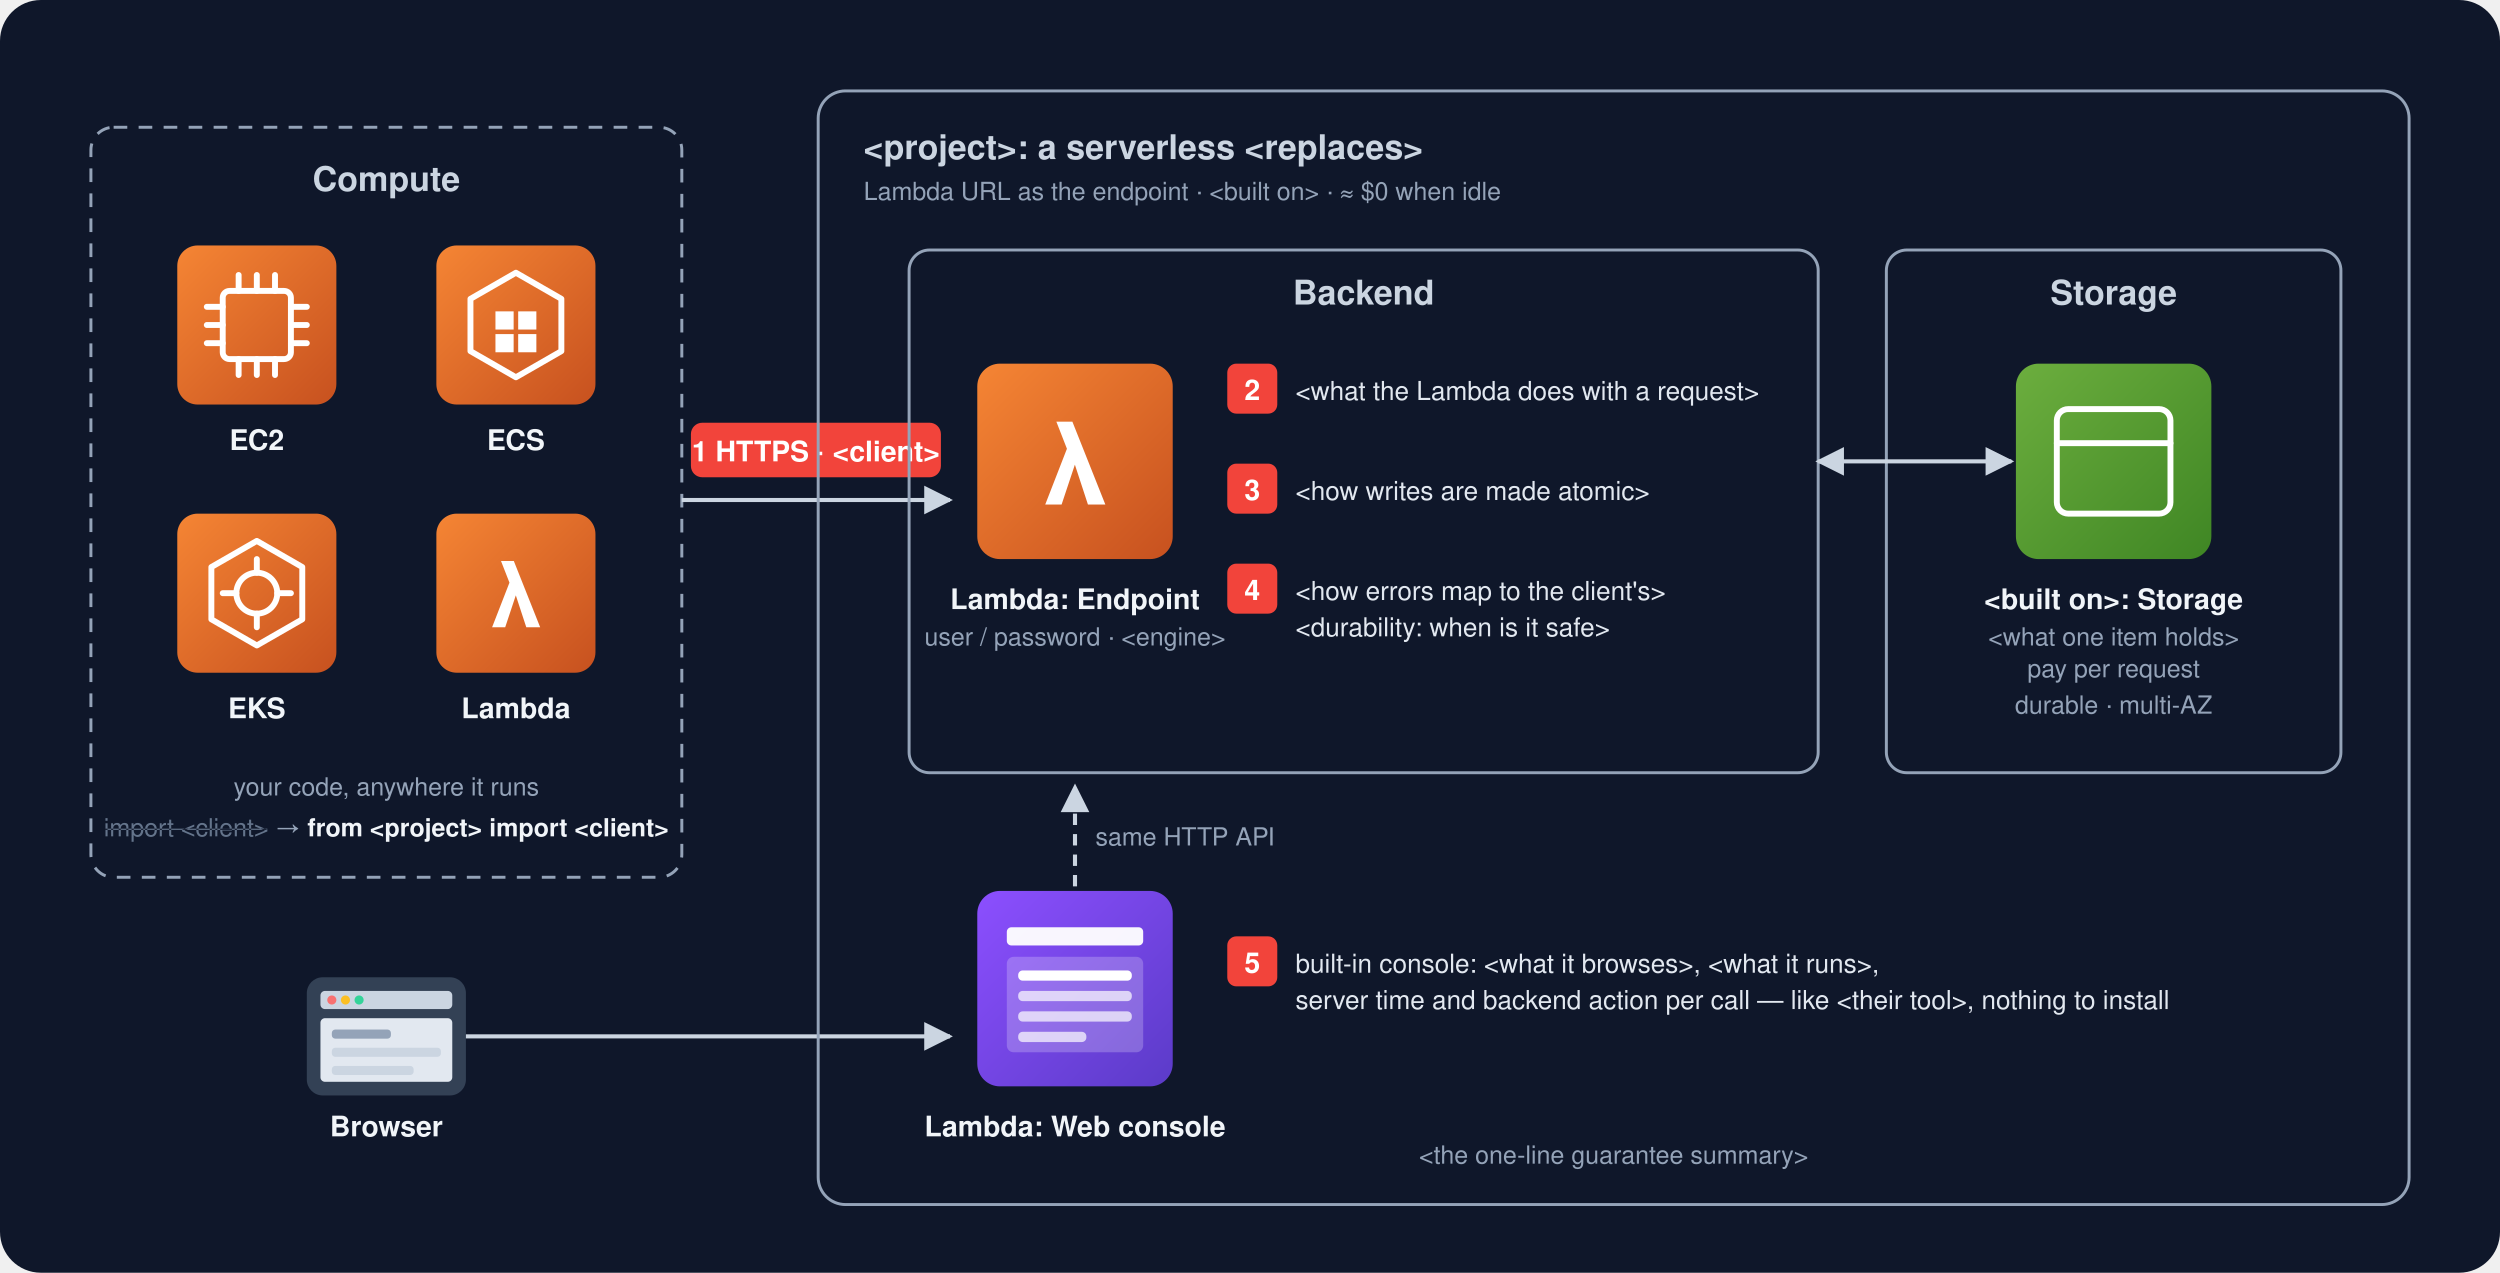
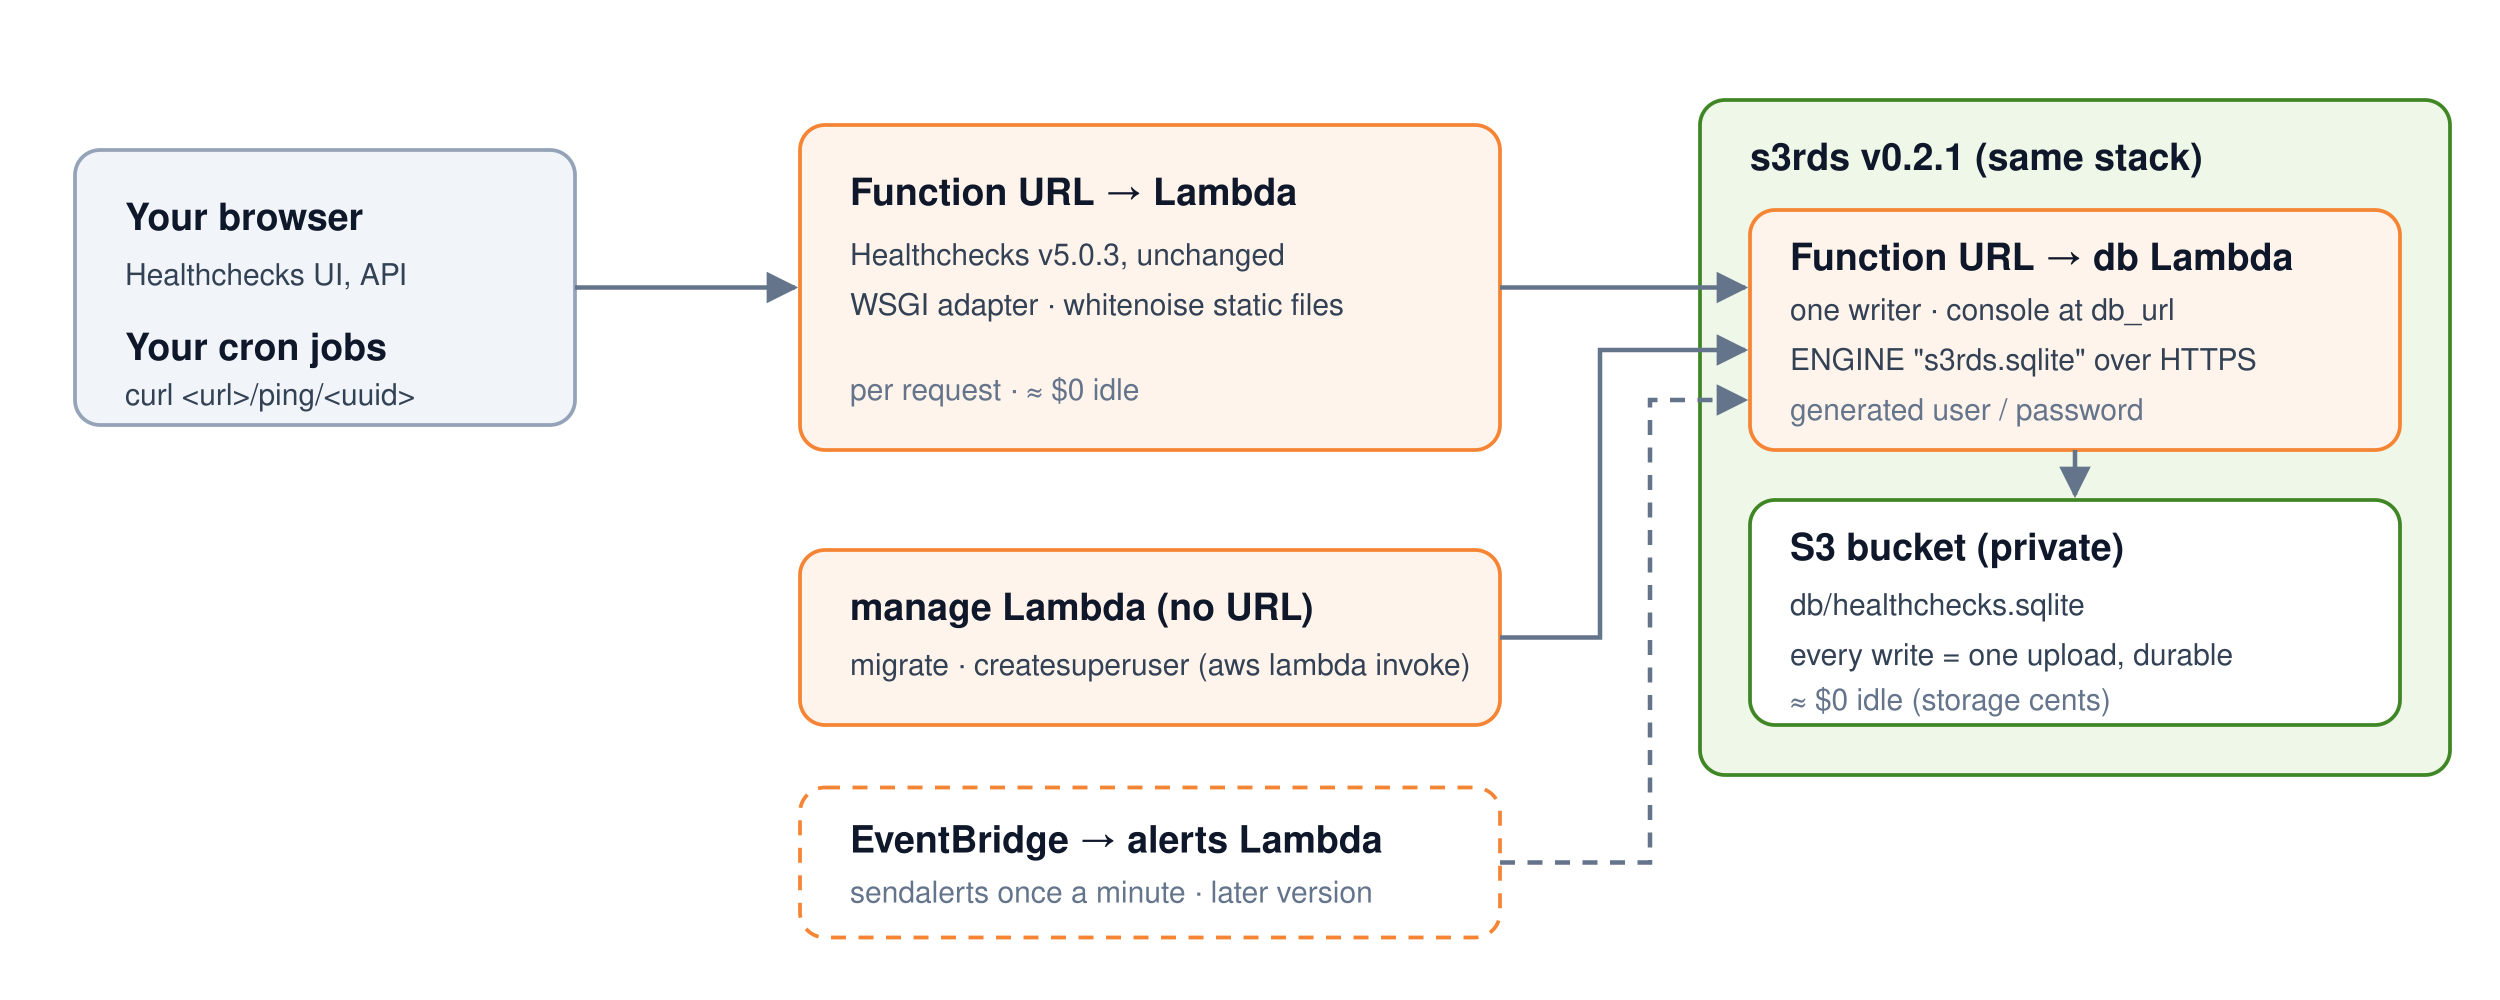
- <svg xmlns="http://www.w3.org/2000/svg" viewBox="0 0 1100 560" width="1100" height="560" font-family="-apple-system, 'Segoe UI', Helvetica, Arial, sans-serif">
+ <svg xmlns="http://www.w3.org/2000/svg" viewBox="0 0 1000 400" width="1000" height="400" font-family="-apple-system, 'Segoe UI', Helvetica, Arial, sans-serif">
  <defs>
-     <linearGradient id="gCompute" x1="0" y1="0" x2="1" y2="1">
-       <stop offset="0" stop-color="#F58534" />
-       <stop offset="1" stop-color="#C7511F" />
-     </linearGradient>
-     <linearGradient id="gStorage" x1="0" y1="0" x2="1" y2="1">
-       <stop offset="0" stop-color="#6CAE3E" />
-       <stop offset="1" stop-color="#3F8624" />
-     </linearGradient>
-     <linearGradient id="gConsole" x1="0" y1="0" x2="1" y2="1">
-       <stop offset="0" stop-color="#8C4FFF" />
-       <stop offset="1" stop-color="#5B3BC8" />
-     </linearGradient>
    <marker id="arrow" viewBox="0 0 10 10" refX="9" refY="5" markerWidth="7" markerHeight="7" orient="auto-start-reverse">
-       <path d="M0,0 L10,5 L0,10 z" fill="#CBD5E1" />
+       <path d="M0,0 L10,5 L0,10 z" fill="#64748B" />
    </marker>
    <style>
-       .group  { fill: none; stroke: #94A3B8; stroke-width: 1.3; }
-       .gtitle { font-size: 15px; font-weight: 600; fill: #CBD5E1; }
-       .label  { font-size: 12.5px; font-weight: 600; fill: #F1F5F9; }
-       .sub    { font-size: 11px; fill: #94A3B8; }
-       .edge   { fill: none; stroke: #CBD5E1; stroke-width: 1.8; }
-       .callout      { fill: #F2443B; }
-       .callout-text { font-size: 12.5px; font-weight: 600; fill: #FFFFFF; }
-       .step   { font-size: 11.5px; fill: #E2E8F0; }
-       .glyph  { fill: none; stroke: #FFFFFF; stroke-width: 2.6; stroke-linejoin: round; stroke-linecap: round; }
+       .box   { stroke-width: 1.5; rx: 10; }
+       .title { font-size: 15px; font-weight: 600; fill: #0F172A; }
+       .sub   { font-size: 12px; fill: #334155; }
+       .note  { font-size: 12px; fill: #64748B; }
+       .edge  { fill: none; stroke: #64748B; stroke-width: 1.8; }
+       .later { stroke-dasharray: 6 5; }
    </style>
  </defs>
-   <rect width="1100" height="560" rx="18" fill="#0F172A" />
-   <rect x="40" y="56" width="260" height="330" rx="10" class="group" stroke-dasharray="6 5" />
-   <text x="170" y="84" text-anchor="middle" class="gtitle">Compute</text>
-   <g transform="translate(78,108)">
-     <rect width="70" height="70" rx="9" fill="url(#gCompute)" />
-     <rect x="20" y="20" width="30" height="30" rx="3" class="glyph" />
-     <path d="M27 20v-7 M35 20v-7 M43 20v-7 M27 50v7 M35 50v7 M43 50v7 M20 27h-7 M20 35h-7 M20 43h-7 M50 27h7 M50 35h7 M50 43h7" class="glyph" stroke-width="2" />
-     <text x="35" y="90" text-anchor="middle" class="label">EC2</text>
-   </g>
-   <g transform="translate(192,108)">
-     <rect width="70" height="70" rx="9" fill="url(#gCompute)" />
-     <path d="M35 12 L55 23.5 V46.5 L35 58 L15 46.5 V23.5 Z" class="glyph" />
-     <rect x="26" y="29" width="8" height="8" fill="#FFFFFF" />
-     <rect x="36" y="29" width="8" height="8" fill="#FFFFFF" />
-     <rect x="26" y="39" width="8" height="8" fill="#FFFFFF" />
-     <rect x="36" y="39" width="8" height="8" fill="#FFFFFF" />
-     <text x="35" y="90" text-anchor="middle" class="label">ECS</text>
-   </g>
-   <g transform="translate(78,226)">
-     <rect width="70" height="70" rx="9" fill="url(#gCompute)" />
-     <path d="M35 12 L55 23.5 V46.5 L35 58 L15 46.5 V23.5 Z" class="glyph" />
-     <circle cx="35" cy="35" r="9" class="glyph" />
-     <path d="M35 26v-6 M35 44v6 M26 35h-6 M44 35h6" class="glyph" stroke-width="2" />
-     <text x="35" y="90" text-anchor="middle" class="label">EKS</text>
-   </g>
-   <g transform="translate(192,226)">
-     <rect width="70" height="70" rx="9" fill="url(#gCompute)" />
-     <text x="35" y="50" text-anchor="middle" font-size="40" font-weight="700" fill="#FFFFFF">λ</text>
-     <text x="35" y="90" text-anchor="middle" class="label">Lambda</text>
-   </g>
-   <text x="170" y="350" text-anchor="middle" class="sub">your code, anywhere it runs</text>
-   <text x="170" y="368" text-anchor="middle" class="sub">
-     <tspan text-decoration="line-through" fill="#64748B">import &lt;client&gt;</tspan>  →  <tspan fill="#F1F5F9" font-weight="600">from &lt;project&gt; import &lt;client&gt;</tspan>
-   </text>
-   <path d="M300 220 L 418 220" class="edge" marker-end="url(#arrow)" />
-   <rect x="304" y="186" width="110" height="24" rx="5" class="callout" />
-   <text x="359" y="203" text-anchor="middle" class="callout-text">1  HTTPS · &lt;client&gt;</text>
-   <g transform="translate(135,430)">
-     <rect width="70" height="52" rx="7" fill="#334155" />
-     <rect x="6" y="6" width="58" height="8" rx="2" fill="#CBD5E1" />
-     <circle cx="11" cy="10" r="2" fill="#F87171" />
-     <circle cx="17" cy="10" r="2" fill="#FBBF24" />
-     <circle cx="23" cy="10" r="2" fill="#34D399" />
-     <rect x="6" y="18" width="58" height="28" rx="2" fill="#E2E8F0" />
-     <rect x="11" y="23" width="26" height="4" rx="1.5" fill="#94A3B8" />
-     <rect x="11" y="31" width="48" height="4" rx="1.5" fill="#CBD5E1" />
-     <rect x="11" y="39" width="36" height="4" rx="1.5" fill="#CBD5E1" />
-     <text x="35" y="70" text-anchor="middle" class="label">Browser</text>
-   </g>
-   <path d="M205 456 L 418 456" class="edge" marker-end="url(#arrow)" />
-   <rect x="360" y="40" width="700" height="490" rx="12" class="group" stroke="#CBD5E1" stroke-width="1.6" />
-   <text x="380" y="70" class="gtitle" font-size="18" fill="#F8FAFC">&lt;project&gt;: a serverless &lt;replaces&gt;</text>
-   <text x="380" y="88" class="sub">Lambda URL as the endpoint · &lt;built on&gt; · ≈ $0 when idle</text>
-   <rect x="400" y="110" width="400" height="230" rx="9" class="group" />
-   <text x="600" y="134" text-anchor="middle" class="gtitle" font-size="13">Backend</text>
-   <g transform="translate(430,160)">
-     <rect width="86" height="86" rx="10" fill="url(#gCompute)" />
-     <text x="43" y="62" text-anchor="middle" font-size="50" font-weight="700" fill="#FFFFFF">λ</text>
-     <text x="43" y="108" text-anchor="middle" class="label">Lambda: Endpoint</text>
-     <text x="43" y="124" text-anchor="middle" class="sub">user / password · &lt;engine&gt;</text>
-   </g>
-   <g transform="translate(540,160)">
-     <rect width="22" height="22" rx="4" class="callout" />
-     <text x="11" y="16" text-anchor="middle" class="callout-text">2</text>
-     <text x="30" y="16" class="step">&lt;what the Lambda does with a request&gt;</text>
-     <rect y="44" width="22" height="22" rx="4" class="callout" />
-     <text x="11" y="60" text-anchor="middle" class="callout-text">3</text>
-     <text x="30" y="60" class="step">&lt;how writes are made atomic&gt;</text>
-     <rect y="88" width="22" height="22" rx="4" class="callout" />
-     <text x="11" y="104" text-anchor="middle" class="callout-text">4</text>
-     <text x="30" y="104" class="step">&lt;how errors map to the client's&gt;</text>
-     <text x="30" y="120" class="step">&lt;durability: when is it safe&gt;</text>
-   </g>
-   <rect x="830" y="110" width="200" height="230" rx="9" class="group" />
-   <text x="930" y="134" text-anchor="middle" class="gtitle" font-size="13">Storage</text>
-   <g transform="translate(887,160)">
-     <rect width="86" height="86" rx="10" fill="url(#gStorage)" />
-     <rect x="18" y="20" width="50" height="46" rx="5" class="glyph" stroke-width="3" />
-     <path d="M18 35 h50" class="glyph" stroke-width="2.4" />
-     <text x="43" y="108" text-anchor="middle" class="label">&lt;built on&gt;: Storage</text>
-     <text x="43" y="124" text-anchor="middle" class="sub">&lt;what one item holds&gt;</text>
-     <text x="43" y="138" text-anchor="middle" class="sub">pay per request</text>
-     <text x="43" y="154" text-anchor="middle" class="sub">durable · multi-AZ</text>
-   </g>
-   <path d="M800 203 L 885 203" class="edge" marker-end="url(#arrow)" marker-start="url(#arrow)" />
-   <g transform="translate(430,392)">
-     <rect width="86" height="86" rx="10" fill="url(#gConsole)" />
-     <rect x="13" y="16" width="60" height="8" rx="2" fill="#FFFFFF" opacity="0.95" />
-     <rect x="13" y="29" width="60" height="42" rx="3" fill="#FFFFFF" opacity="0.22" />
-     <rect x="18" y="35" width="50" height="4.5" rx="2" fill="#FFFFFF" />
-     <rect x="18" y="44" width="50" height="4.5" rx="2" fill="#FFFFFF" opacity="0.7" />
-     <rect x="18" y="53" width="50" height="4.5" rx="2" fill="#FFFFFF" opacity="0.7" />
-     <rect x="18" y="62" width="30" height="4.5" rx="2" fill="#FFFFFF" opacity="0.7" />
-     <text x="43" y="108" text-anchor="middle" class="label">Lambda: Web console</text>
-   </g>
-   <path d="M473 390 L 473 346" class="edge" stroke-dasharray="5 4" marker-end="url(#arrow)" />
-   <text x="482" y="372" class="sub">same HTTP API</text>
-   <rect x="540" y="412" width="22" height="22" rx="4" class="callout" />
-   <text x="551" y="428" text-anchor="middle" class="callout-text">5</text>
-   <text x="570" y="428" class="step">built-in console: &lt;what it browses&gt;, &lt;what it runs&gt;,</text>
-   <text x="570" y="444" class="step">server time and backend action per call — like &lt;their tool&gt;, nothing to install</text>
-   <text x="710" y="512" text-anchor="middle" class="sub">&lt;the one-line guarantee summary&gt;</text>
+   <rect width="1000" height="400" fill="#FFFFFF" />
+   <rect class="box" x="30" y="60" width="200" height="110" fill="#F1F5F9" stroke="#94A3B8" />
+   <text class="title" x="50" y="92">Your browser</text>
+   <text class="sub" x="50" y="114">Healthchecks UI, API</text>
+   <text class="title" x="50" y="144">Your cron jobs</text>
+   <text class="sub" x="50" y="162">curl &lt;url&gt;/ping/&lt;uuid&gt;</text>
+   <rect class="box" x="320" y="50" width="280" height="130" fill="#FFF4EB" stroke="#F58534" />
+   <text class="title" x="340" y="82">Function URL → Lambda</text>
+   <text class="sub" x="340" y="106">Healthchecks v5.0.3, unchanged</text>
+   <text class="sub" x="340" y="126">WSGI adapter · whitenoise static files</text>
+   <text class="note" x="340" y="160">per request · ≈ $0 idle</text>
+   <rect class="box" x="320" y="220" width="280" height="70" fill="#FFF4EB" stroke="#F58534" />
+   <text class="title" x="340" y="248">manage Lambda (no URL)</text>
+   <text class="sub" x="340" y="270">migrate · createsuperuser (aws lambda invoke)</text>
+   <rect class="box later" x="320" y="315" width="280" height="60" fill="#FFFFFF" stroke="#F58534" />
+   <text class="title" x="340" y="341">EventBridge → alerts Lambda</text>
+   <text class="note" x="340" y="361">sendalerts once a minute · later version</text>
+   <rect class="box" x="680" y="40" width="300" height="270" fill="#EEF7E8" stroke="#3F8624" />
+   <text class="title" x="700" y="68">s3rds v0.2.1 (same stack)</text>
+   <rect class="box" x="700" y="84" width="260" height="96" fill="#FFF4EB" stroke="#F58534" />
+   <text class="title" x="716" y="108">Function URL → db Lambda</text>
+   <text class="sub" x="716" y="128">one writer · console at db_url</text>
+   <text class="sub" x="716" y="148">ENGINE "s3rds.sqlite" over HTTPS</text>
+   <text class="note" x="716" y="168">generated user / password</text>
+   <rect class="box" x="700" y="200" width="260" height="90" fill="#FFFFFF" stroke="#3F8624" />
+   <text class="title" x="716" y="224">S3 bucket (private)</text>
+   <text class="sub" x="716" y="246">db/healthchecks.sqlite</text>
+   <text class="sub" x="716" y="266">every write = one upload, durable</text>
+   <text class="note" x="716" y="284">≈ $0 idle (storage cents)</text>
+   <path class="edge" d="M830,180 L830,198" marker-end="url(#arrow)" />
+   <path class="edge" d="M230,115 L318,115" marker-end="url(#arrow)" />
+   <path class="edge" d="M600,115 L698,115" marker-end="url(#arrow)" />
+   <path class="edge" d="M600,255 L640,255 L640,140 L698,140" marker-end="url(#arrow)" />
+   <path class="edge later" d="M600,345 L660,345 L660,160 L698,160" marker-end="url(#arrow)" />
</svg>
